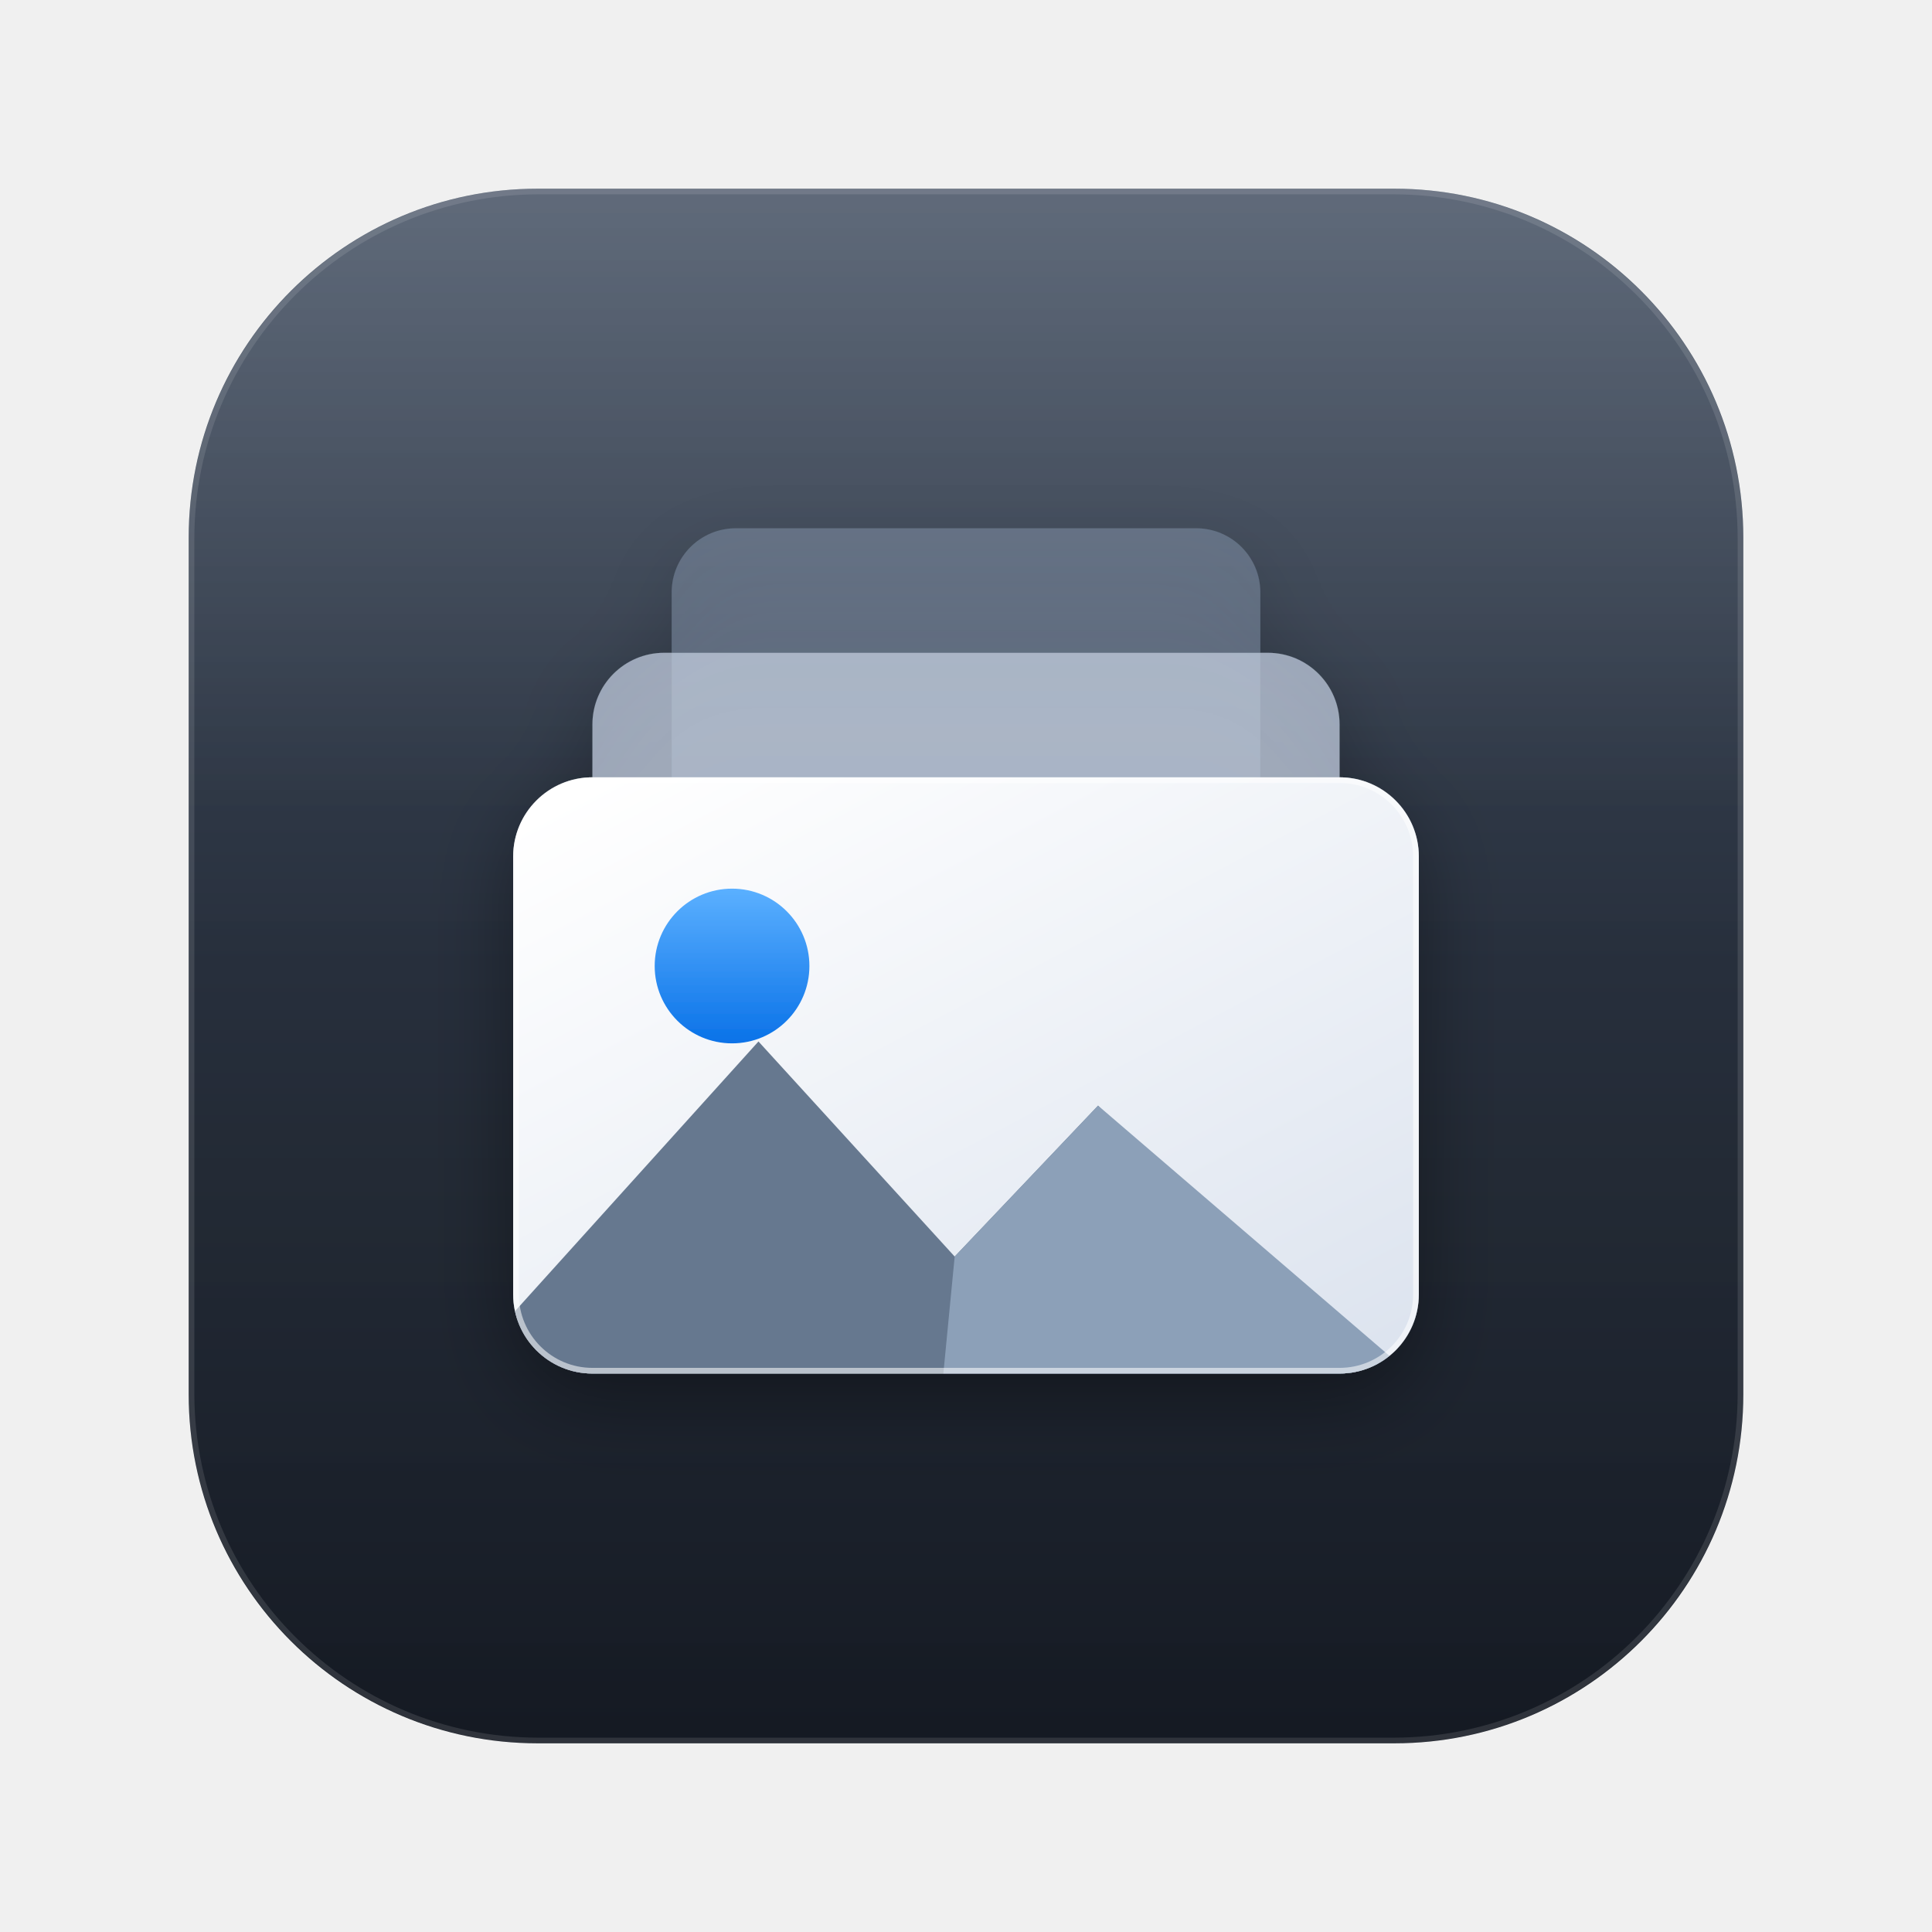
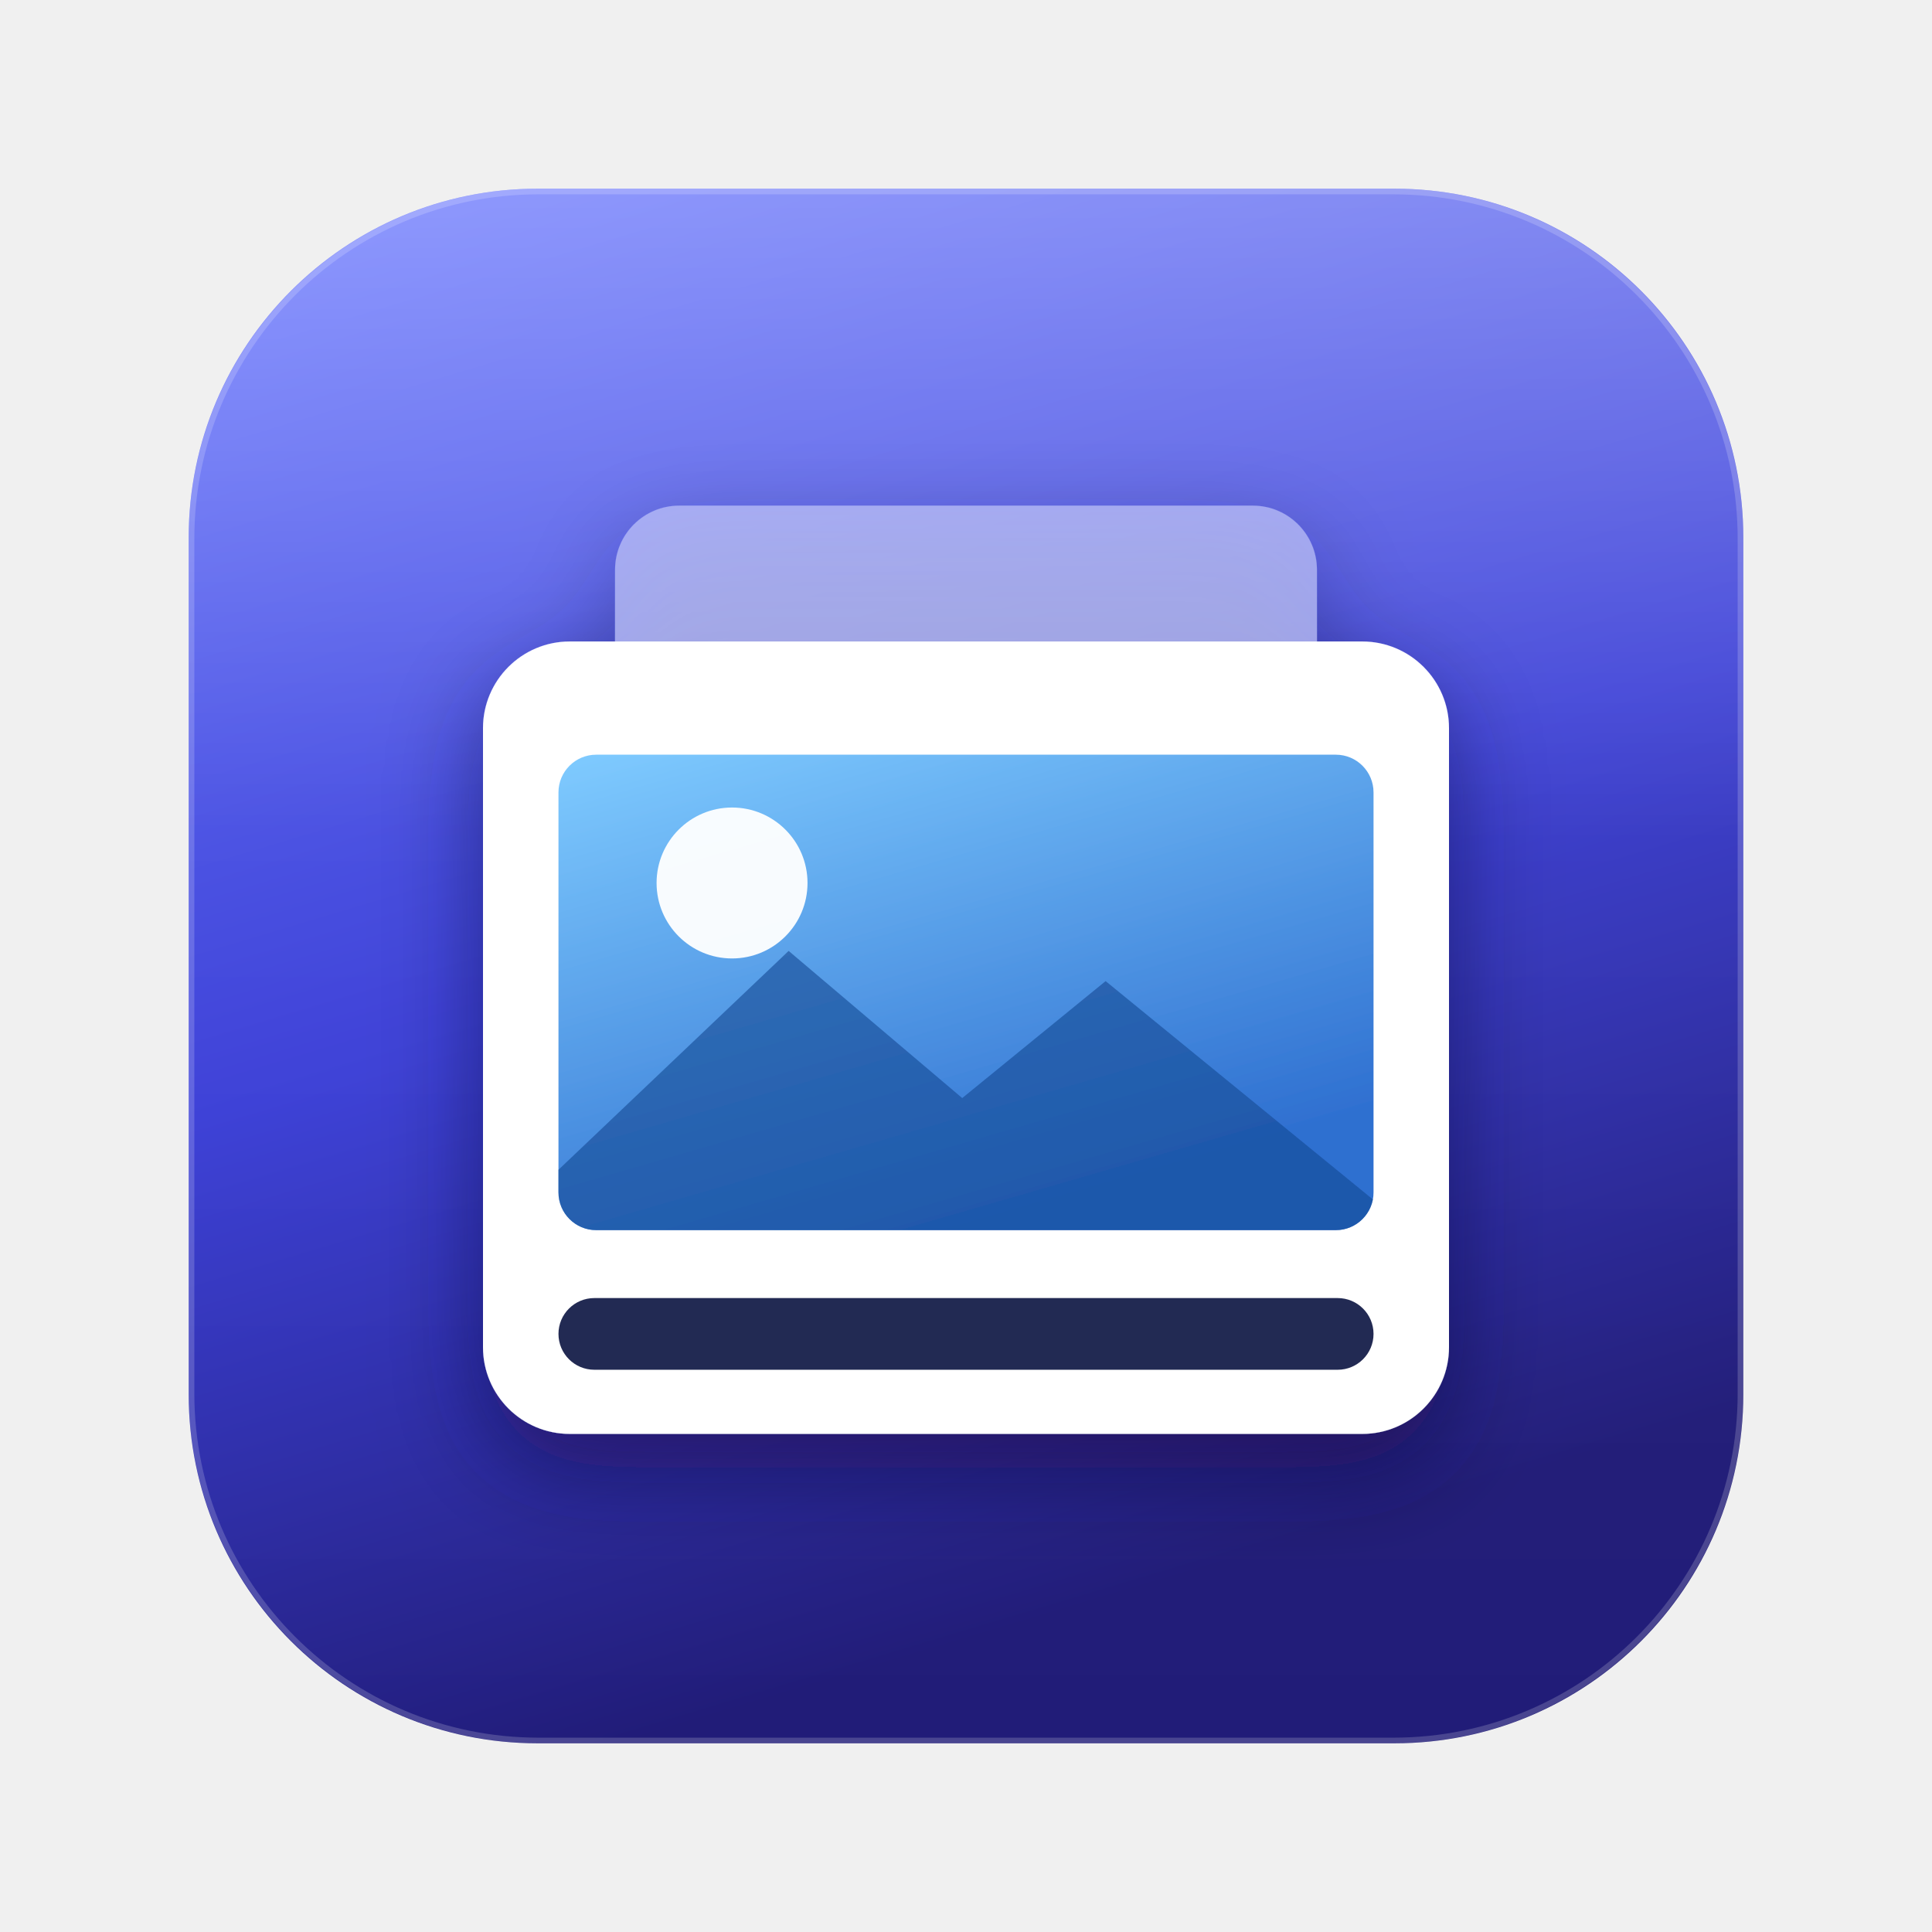
<svg xmlns="http://www.w3.org/2000/svg" width="1024" height="1024" viewBox="0 0 1024 1024">
  <defs>
-     <linearGradient id="body" x1="0" y1="0" x2="0" y2="1">
-       <stop offset="0" stop-color="#3E4B5E" />
-       <stop offset="0.5" stop-color="#242C39" />
-       <stop offset="1" stop-color="#151A23" />
+     <linearGradient id="bg" x1="0" y1="0" x2="0.3" y2="1">
+       <stop offset="0" stop-color="#6473FF" />
+       <stop offset="0.55" stop-color="#3A3ED6" />
+       <stop offset="1" stop-color="#211C78" />
    </linearGradient>
-     <linearGradient id="sheen" x1="0" y1="0" x2="0" y2="1">
-       <stop offset="0" stop-color="#ffffff" stop-opacity="0.17" />
-       <stop offset="0.4" stop-color="#ffffff" stop-opacity="0.02" />
-       <stop offset="1" stop-color="#ffffff" stop-opacity="0" />
+     <linearGradient id="sh" x1="0" y1="0" x2="0" y2="1">
+       <stop offset="0" stop-color="#fff" stop-opacity="0.28" />
+       <stop offset="0.42" stop-color="#fff" stop-opacity="0.03" />
+       <stop offset="1" stop-color="#fff" stop-opacity="0" />
    </linearGradient>
-     <linearGradient id="cardTop" x1="0.1" y1="0" x2="0.9" y2="1">
-       <stop offset="0" stop-color="#FFFFFF" />
-       <stop offset="1" stop-color="#DDE4EF" />
+     <linearGradient id="photo" x1="0" y1="0" x2="0.5" y2="1">
+       <stop offset="0" stop-color="#7FCBFF" />
+       <stop offset="1" stop-color="#2E6FD0" />
    </linearGradient>
-     <linearGradient id="sky" x1="0" y1="0" x2="0" y2="1">
-       <stop offset="0" stop-color="#5BB0FF" />
-       <stop offset="1" stop-color="#0A72E8" />
-     </linearGradient>
-     <filter id="stackShadow" x="-30%" y="-30%" width="160%" height="170%">
-       <feDropShadow dx="0" dy="14" stdDeviation="22" flood-color="#000000" flood-opacity="0.38" />
+     <filter id="drop" x="-30%" y="-30%" width="160%" height="170%">
+       <feDropShadow dx="0" dy="18" stdDeviation="26" flood-color="#0A0730" flood-opacity="0.5" />
    </filter>
-     <clipPath id="clipTop">
-       <rect x="172" y="312" width="480" height="316" rx="42" />
+     <clipPath id="pc">
+       <rect x="196" y="300" width="432" height="252" rx="20" />
    </clipPath>
  </defs>
  <g transform="translate(100,100)">
-     <rect width="824" height="824" rx="185" ry="185" fill="url(#body)" />
-     <rect width="824" height="824" rx="185" ry="185" fill="url(#sheen)" />
-     <rect x="1.5" y="1.5" width="821" height="821" rx="184" ry="184" fill="none" stroke="#ffffff" stroke-opacity="0.11" stroke-width="3" />
-     <g filter="url(#stackShadow)">
-       <rect x="256" y="180" width="312" height="200" rx="34" fill="#93A6BE" opacity="0.40" />
-       <rect x="214" y="246" width="396" height="240" rx="38" fill="#C6D2E2" opacity="0.70" />
-       <rect x="172" y="312" width="480" height="316" rx="42" fill="url(#cardTop)" />
-       <g clip-path="url(#clipTop)">
-         <circle cx="288" cy="412" r="41" fill="url(#sky)" />
-         <path d="M172 596 L302 452 L406 566 L482 486 L652 664 L652 628 L172 628 Z" fill="#66788F" />
-         <path d="M406 566 L482 486 L652 632 L652 628 L400 628 Z" fill="#8CA0B8" />
-         <path d="M172 628 L652 628 L652 664 L172 664 Z" fill="#66788F" />
+     <rect width="824" height="824" rx="185" fill="url(#bg)" />
+     <rect width="824" height="824" rx="185" fill="url(#sh)" />
+     <rect x="1.5" y="1.5" width="821" height="821" rx="184" fill="none" stroke="#fff" stroke-opacity="0.18" stroke-width="3" />
+     <g filter="url(#drop)">
+       <rect x="226" y="168" width="372" height="180" rx="34" fill="#C9CFF8" opacity="0.62" />
+       <rect x="156" y="240" width="512" height="420" rx="46" fill="#fff" />
+       <rect x="196" y="300" width="432" height="252" rx="20" fill="url(#photo)" />
+       <g clip-path="url(#pc)">
+         <circle cx="288" cy="368" r="40" fill="#fff" fill-opacity="0.95" />
+         <path d="M196 520 L318 404 L410 482 L486 420 L628 536 L628 552 L196 552 Z" fill="#164a95" fill-opacity="0.62" />
      </g>
-       <rect x="173.5" y="313.5" width="477" height="313" rx="40.5" fill="none" stroke="#ffffff" stroke-opacity="0.55" stroke-width="3" />
+       <rect x="196" y="588" width="432" height="38" rx="19" fill="#242B52" />
    </g>
  </g>
</svg>
